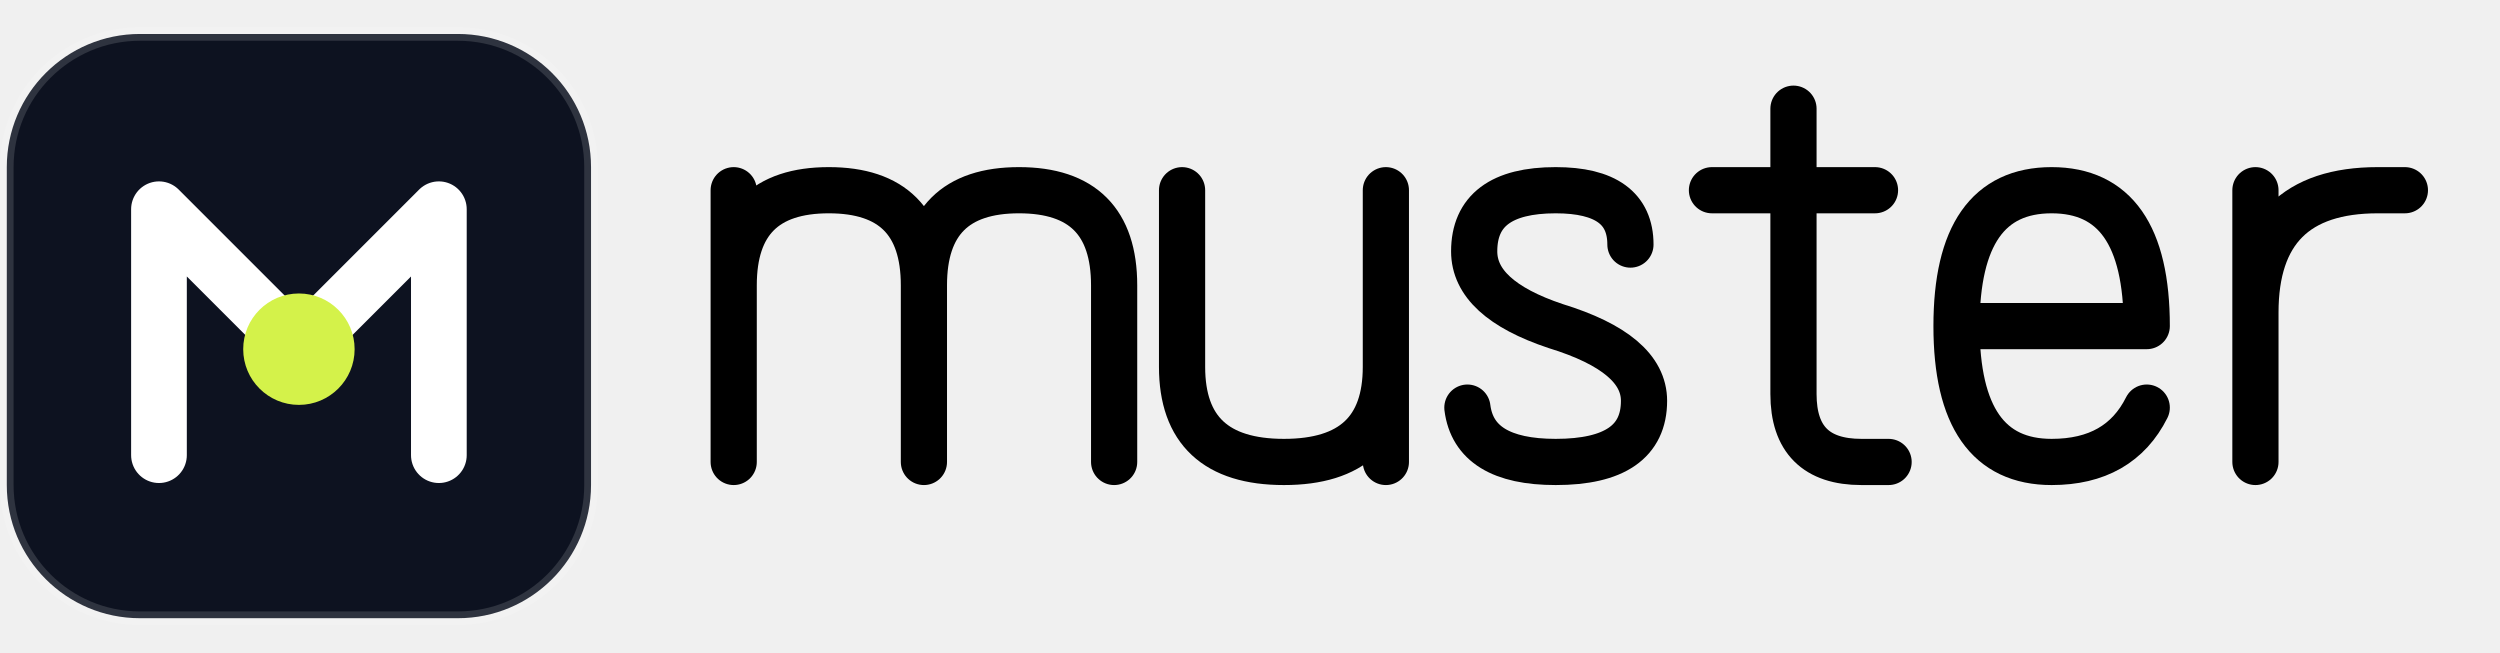
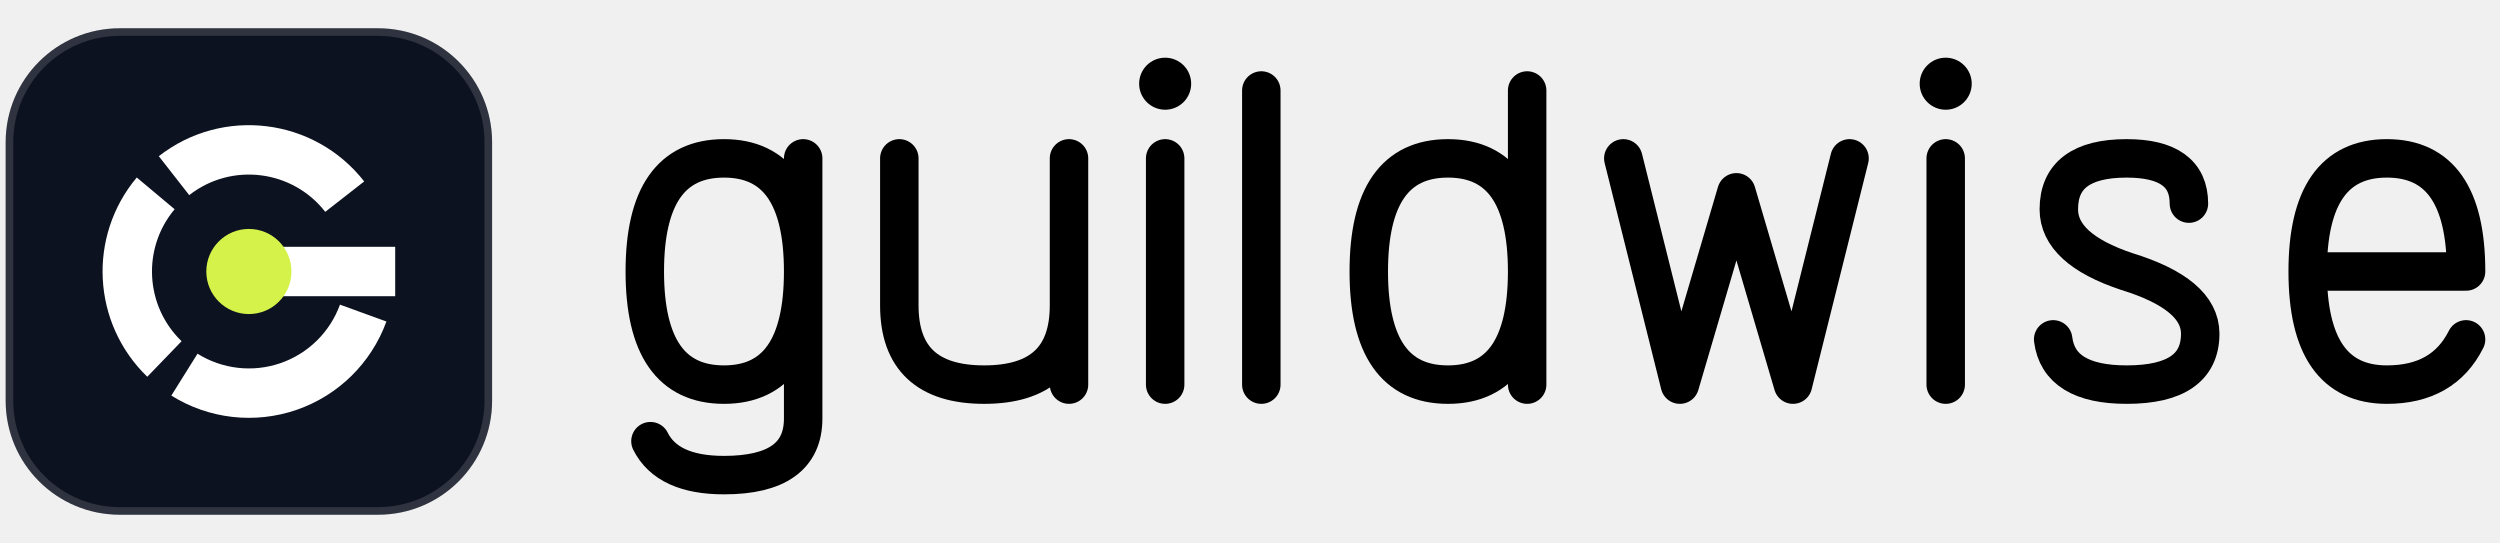
- <svg xmlns="http://www.w3.org/2000/svg" viewBox="0 0 184 48" width="184" height="48" role="img" aria-label="Muster">
-   <rect x="0.5" y="2.5" width="43" height="43" rx="9.8" fill="#0D1220" stroke="#FFFFFF" stroke-opacity="0.14" />
-   <path d="M11.7 33.5V15.4L22 25.7L32.3 15.4V33.5" fill="none" stroke="#FFFFFF" stroke-width="4.1" stroke-linecap="round" stroke-linejoin="round" />
-   <circle cx="22" cy="25.7" r="4.1" fill="#D4F24A" />
+ <svg xmlns="http://www.w3.org/2000/svg" viewBox="0 0 221 48" width="221" height="48" role="img" aria-label="Guildwise">
+   <g transform="translate(0.5 2.5) scale(0.6719)">
+     <rect width="64" height="64" rx="15" fill="#0D1220" />
+     <rect x="0.5" y="0.5" width="63" height="63" rx="14.5" fill="none" stroke="#FFFFFF" stroke-opacity="0.14" />
+     <path d="M44.61 22.15A16 16 0 0 0 22.15 19.39 M19.74 21.72A16 16 0 0 0 20.89 43.51 M23.52 45.57A16 16 0 0 0 47.04 37.47" fill="none" stroke="#FFFFFF" stroke-width="6.5" />
+     <path d="M32 32H51.25" stroke="#FFFFFF" stroke-width="6.5" />
+     <circle cx="32" cy="32" r="5.6" fill="#D4F24A" />
+   </g>
  <g fill="none" stroke-width="3.4" stroke-linecap="round" stroke-linejoin="round" stroke="currentColor">
-     <path d="M0 34V14M0 21Q0 14 7 14Q14 14 14 21V34M14 21Q14 14 21 14Q28 14 28 21V34" transform="translate(54 0)" />
-     <path d="M0 14V27Q0 34 7.5 34Q15 34 15 27M15 14V34" transform="translate(87 0)" />
-     <path d="M13 18Q13 14 7.5 14Q1.5 14 1.5 18.5Q1.5 22 7.5 24Q14 26 14 29.5Q14 34 7.5 34Q1.5 34 1 30" transform="translate(107 0)" />
-     <path d="M6 8V29Q6 34 11 34H13M0 14H12" transform="translate(126 0)" />
-     <path d="M1 24H15Q15 14 8 14Q1 14 1 24Q1 34 8 34Q13 34 15 30" transform="translate(143 0)" />
-     <path d="M0 14V34M0 23Q0 14 9 14H11" transform="translate(166 0)" />
+     <path d="M15 24Q15 14 8 14Q1 14 1 24Q1 34 8 34Q15 34 15 24M15 14V37Q15 42 8 42Q3 42 1.5 39" transform="translate(56.0 0)" />
+     <path d="M0 14V27Q0 34 7.5 34Q15 34 15 27M15 14V34" transform="translate(79.5 0)" />
+     <path d="M0 14V34" transform="translate(103.0 0)" />
+     <circle cx="103.0" cy="7.4" r="2.3" fill="currentColor" stroke="none" />
+     <path d="M0 8V34" transform="translate(111.5 0)" />
+     <path d="M15 24Q15 14 8 14Q1 14 1 24Q1 34 8 34Q15 34 15 24M15 8V34" transform="translate(120.0 0)" />
+     <path d="M0 14L5 34L10 17L15 34L20 14" transform="translate(143.5 0)" />
+     <path d="M0 14V34" transform="translate(172.0 0)" />
+     <circle cx="172.0" cy="7.4" r="2.3" fill="currentColor" stroke="none" />
+     <path d="M13 18Q13 14 7.5 14Q1.5 14 1.5 18.5Q1.5 22 7.5 24Q14 26 14 29.5Q14 34 7.5 34Q1.5 34 1 30" transform="translate(180.5 0)" />
+     <path d="M1 24H15Q15 14 8 14Q1 14 1 24Q1 34 8 34Q13 34 15 30" transform="translate(203.0 0)" />
  </g>
</svg>
